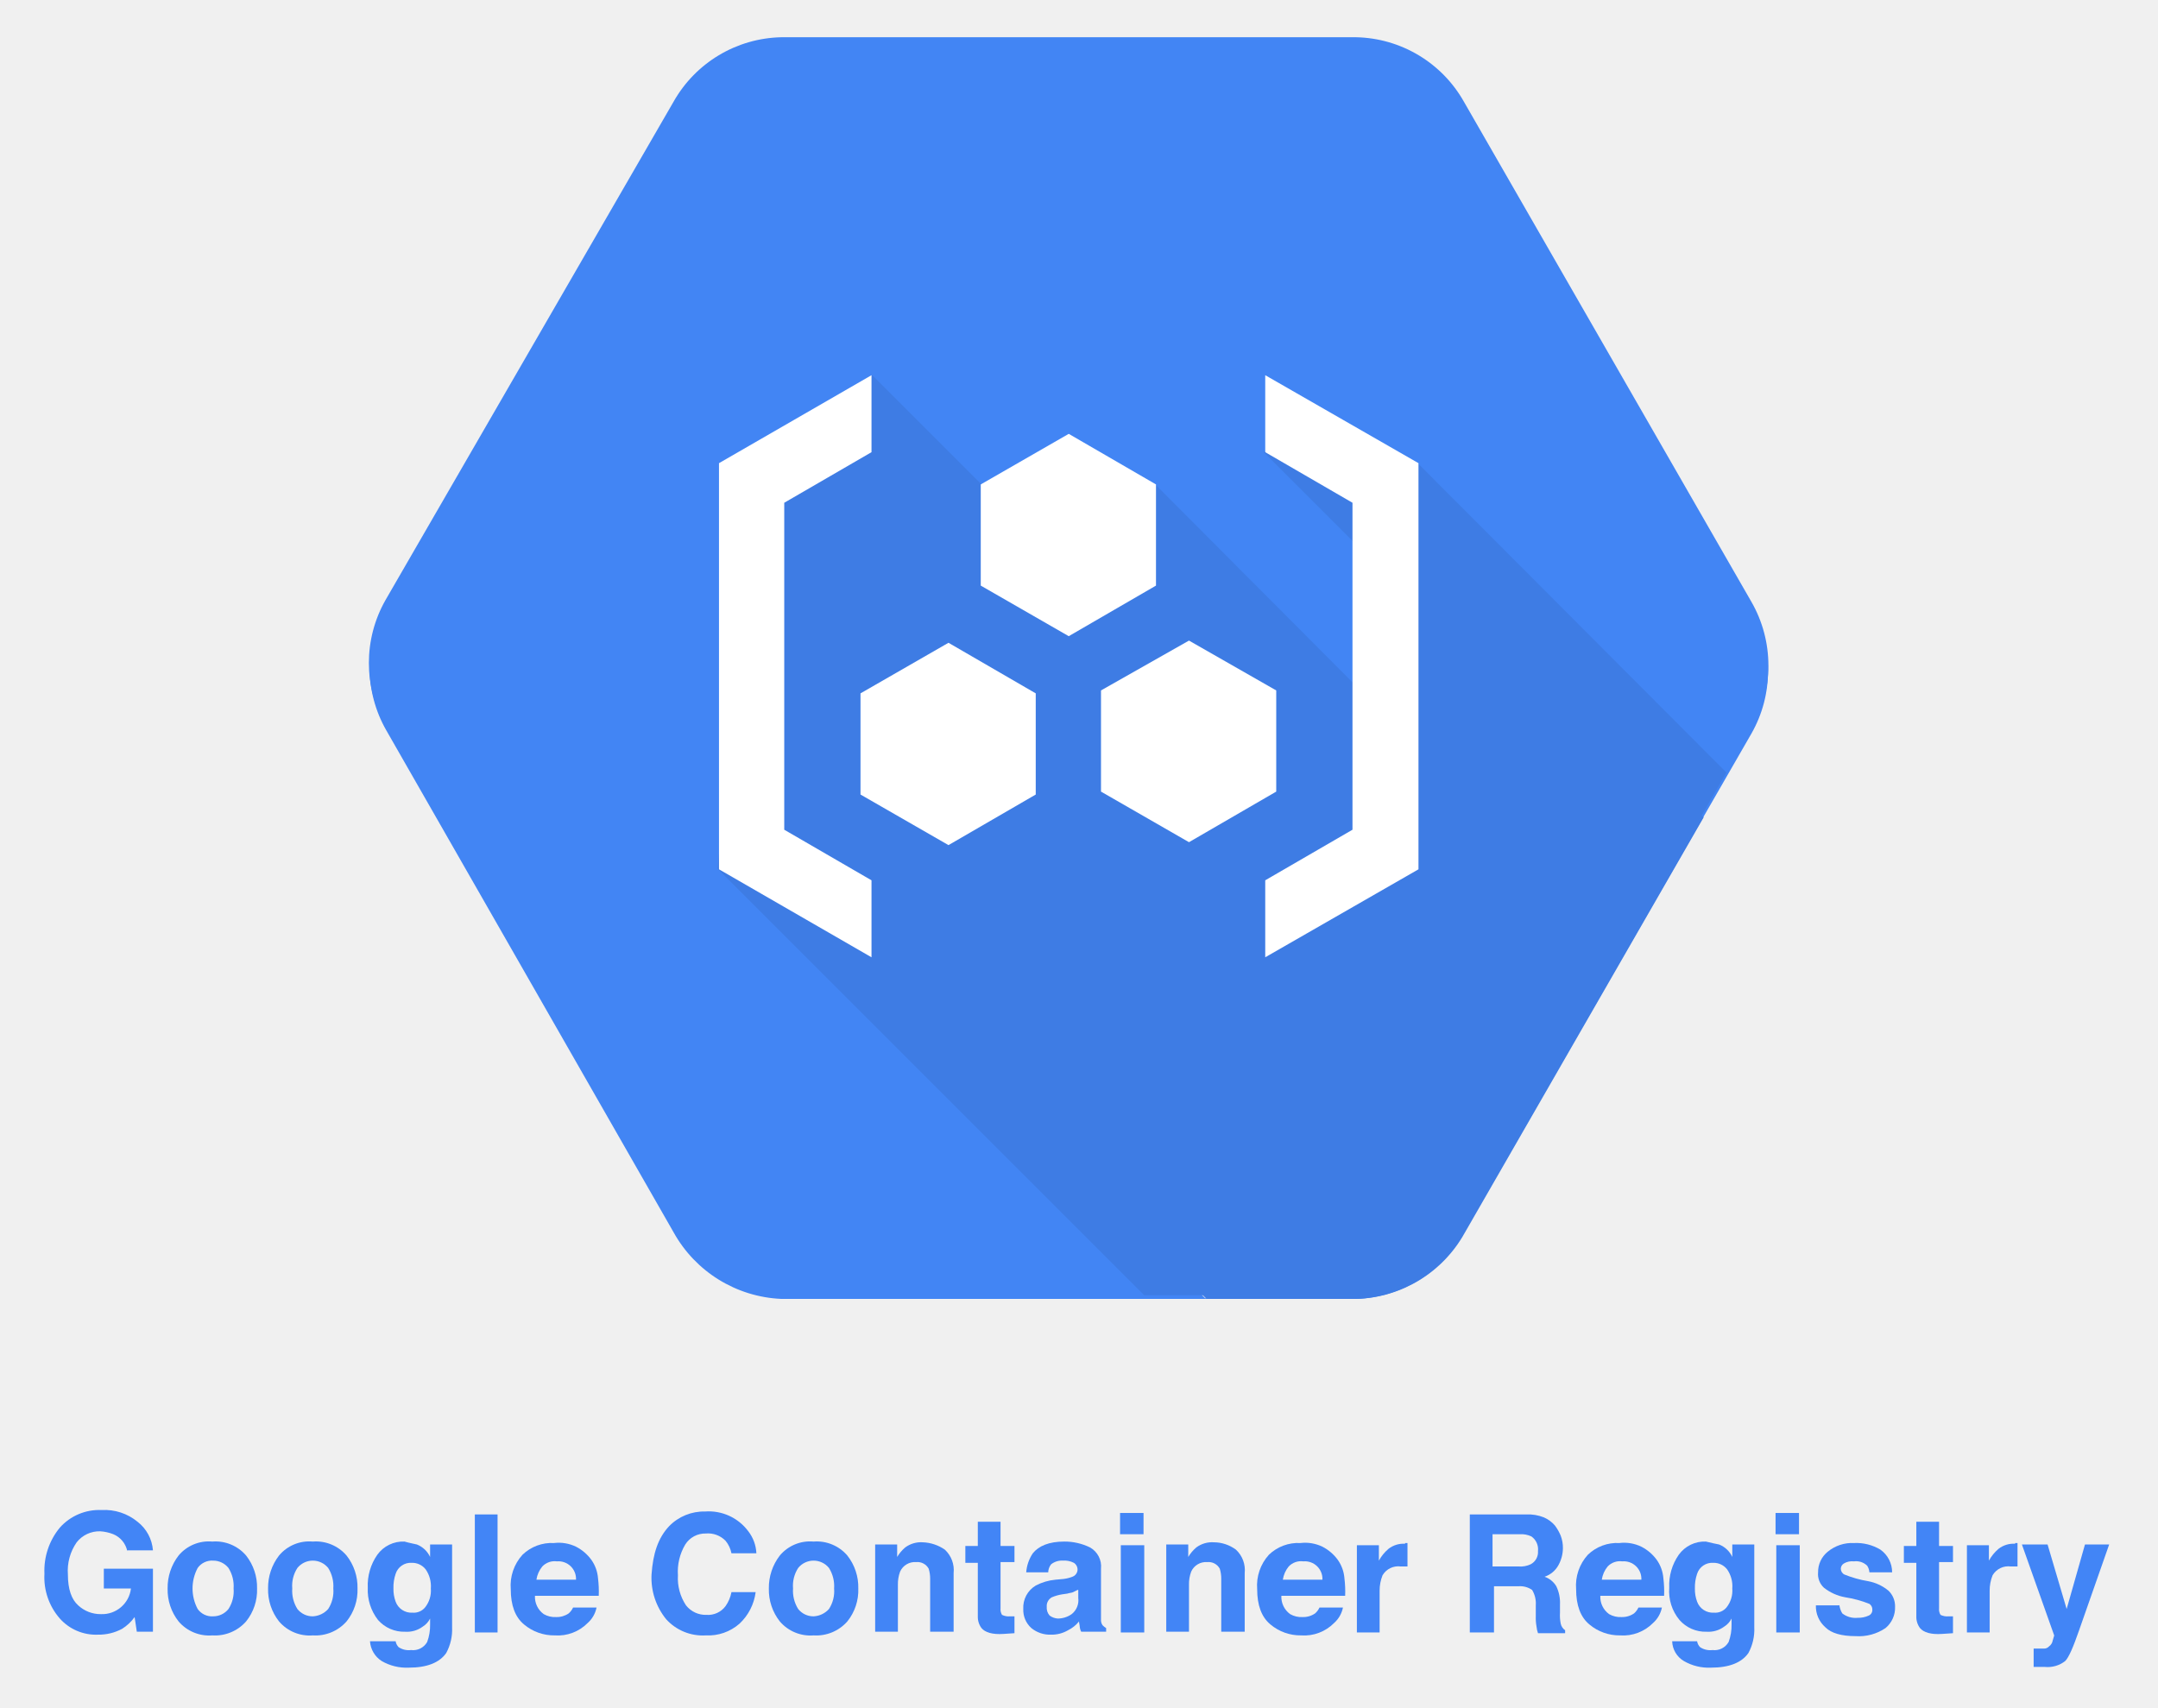
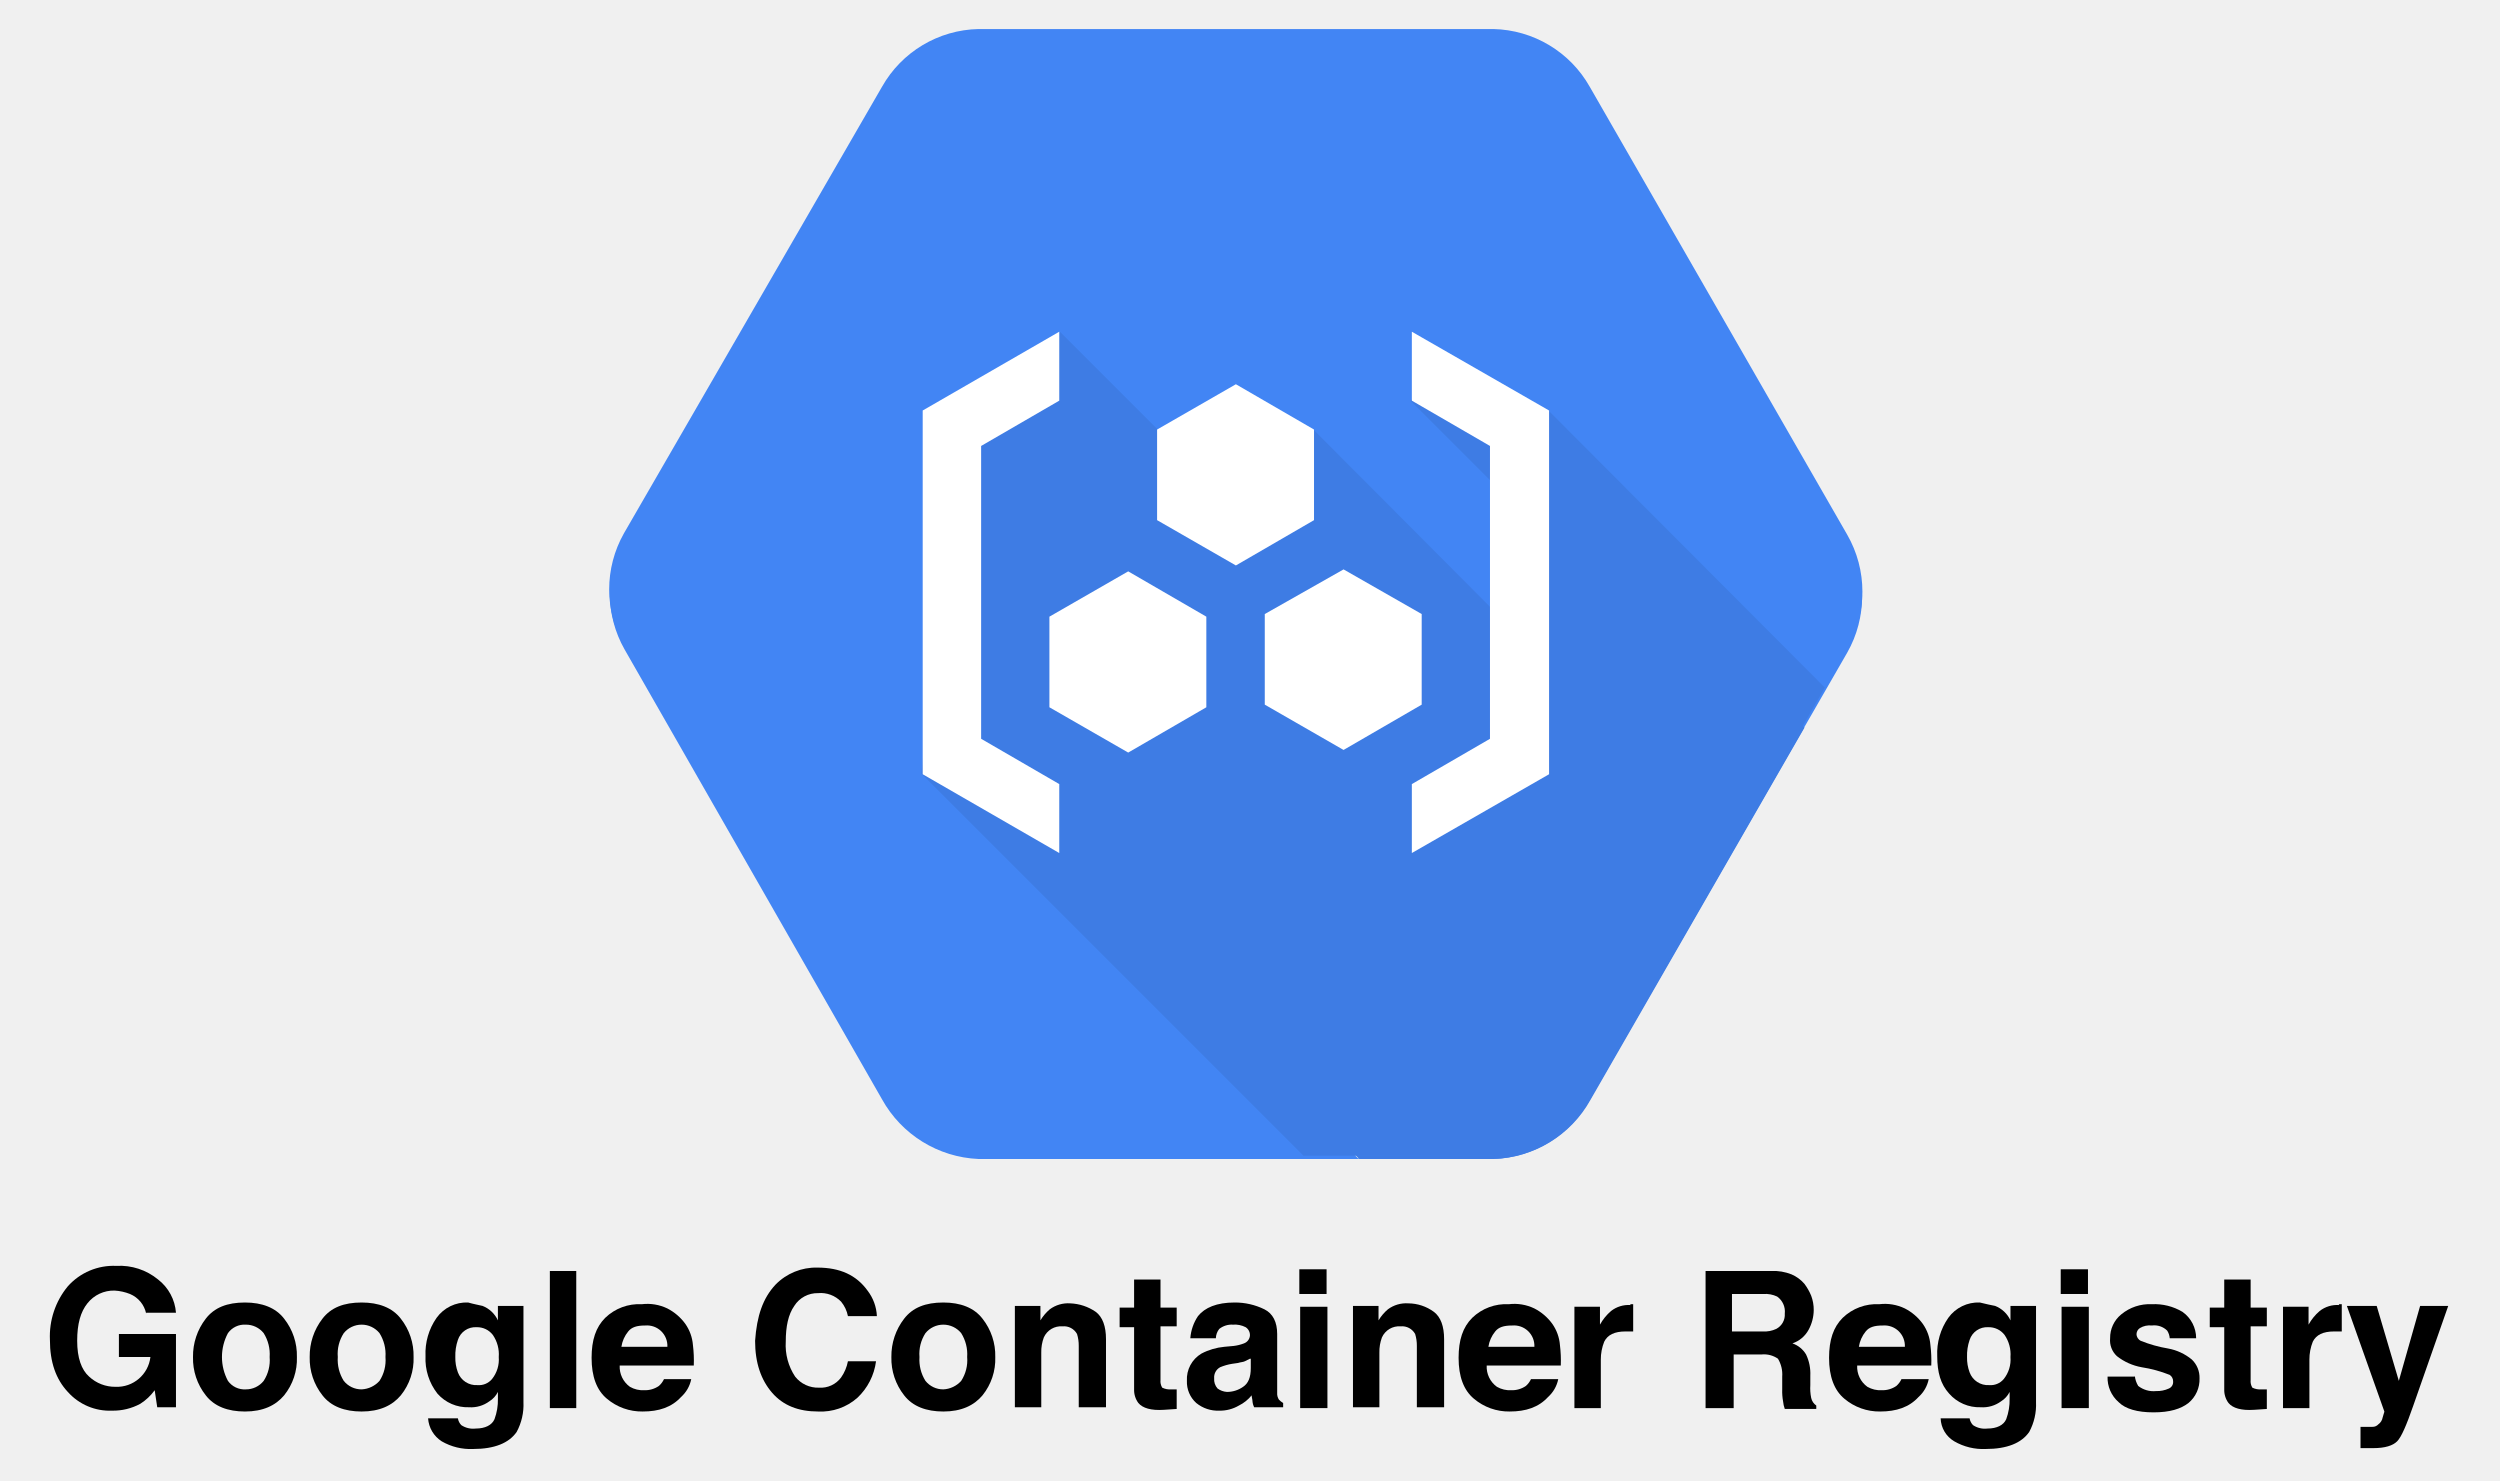
- <svg xmlns="http://www.w3.org/2000/svg" id="Layer_1" data-name="Layer 1" viewBox="0.04 -0.38 294.32 232.96">
+ <svg xmlns="http://www.w3.org/2000/svg" id="Layer_1" data-name="Layer 1" viewBox="0.32 -0.22 451.36 267.28">
  <defs>
-     <style>.cls-1{fill:#4285f4;}.cls-2{opacity:0.07;}.cls-2,.cls-4{isolation:isolate;}.cls-3{fill:#fff;}.cls-5{fill:#4285f6;}</style>
+     <style>.cls-1{fill:#fff;}.cls-2{fill:#4285f4;}.cls-3{opacity:0.07;}.cls-3,.cls-4{isolation:isolate;}</style>
  </defs>
-   <path class="cls-1" d="M238.8,82.4,199.6,14.3a17.513,17.513,0,0,0-14.7-8.8H106.6a17.087,17.087,0,0,0-14.7,8.8L52.7,82.2a17.181,17.181,0,0,0,0,17l39.2,68.5a17.677,17.677,0,0,0,14.7,9.1H185a17.494,17.494,0,0,0,14.7-9l39.2-68.1A17.253,17.253,0,0,0,238.8,82.4Zm-39.2,85.3a17.494,17.494,0,0,1-14.7,9H164.4l-43-43,9.7-5.6-18.1-18,.1-.1v-9.9h5.3l-5-5V95a5.582,5.582,0,0,1-1.5-3.7,5.469,5.469,0,0,1,4.7-5.3L113,82.4l.1-.1V72.5l20.3-11.6-12-12,7.9-4.6h.2l16.2,9.4,16.2-9.4h.2l7.9,4.6L232.1,111Z" />
-   <path class="cls-1" d="M153.8,58.4l24.7,14.1v10H170V77.2L149.8,65.4v8.7h-8.1V65.4L121.5,77.2v5.3h-8.4v-.1l-.1.1,3.6,3.6c.2,0,.4-.1.6-.1a5.3,5.3,0,1,1,0,10.6,5.464,5.464,0,0,1-3.8-1.6v.1l5,5h3.1v5.3l20.2,11.8v-8.6h8.1v8.6L170,105.4v-5.3h8.5v10l-24.7,14.2,16.4,9.5-7.9,4.6h-.2L145.9,129l-16.2,9.4h-.2l-7.9-4.6,43,43h20.5a17.494,17.494,0,0,0,14.7-9l32.6-56.7L170.3,49Zm-8,46.3a5.3,5.3,0,1,1,5.3-5.3A5.335,5.335,0,0,1,145.8,104.7Zm0-16a5.3,5.3,0,1,1,5.3-5.3A5.335,5.335,0,0,1,145.8,88.7Zm28.5,8a5.3,5.3,0,1,1,5.3-5.3A5.335,5.335,0,0,1,174.3,96.7Z" />
-   <g class="cls-2">
-     <path d="M153.8,58.4l24.7,14.1v10H170V77.2L149.8,65.4v8.7h-8.1V65.4L121.5,77.2v5.3h-8.4v-.1l-.1.1,3.6,3.6c.2,0,.4-.1.6-.1a5.3,5.3,0,1,1,0,10.6,5.464,5.464,0,0,1-3.8-1.6v.1l5,5h3.1v5.3l20.2,11.8v-8.6h8.1v8.6L170,105.4v-5.3h8.5v10l-24.7,14.2,16.4,9.5-7.9,4.6h-.2L145.9,129l-16.2,9.4h-.2l-7.9-4.6,43,43h20.5a17.494,17.494,0,0,0,14.7-9l32.6-56.7L170.3,49Zm-8,46.3a5.3,5.3,0,1,1,5.3-5.3A5.335,5.335,0,0,1,145.8,104.7Zm0-16a5.3,5.3,0,1,1,5.3-5.3A5.335,5.335,0,0,1,145.8,88.7Zm28.5,8a5.3,5.3,0,1,1,5.3-5.3A5.335,5.335,0,0,1,174.3,96.7Z" />
+   <polygon class="cls-1" points="189.488 152.026 198.836 142.679 184.931 128.658 184.931 85.192 198.836 71.171 189.488 61.824 170.91 80.519 170.91 133.331 189.488 152.026" />
+   <circle class="cls-1" cx="203.977" cy="106.925" r="6.66" />
+   <circle class="cls-1" cx="223.723" cy="106.925" r="6.66" />
+   <circle class="cls-1" cx="243.586" cy="106.925" r="6.66" />
+   <polygon class="cls-1" points="257.841 61.824 248.611 71.171 262.514 85.192 262.514 128.658 248.611 142.679 257.841 152.026 276.536 133.331 276.536 80.519 257.841 61.824" />
+   <path class="cls-2" d="M333.693,97.128,287.226,16.402A20.76,20.76,0,0,0,269.8,5.971h-92.817A20.255,20.255,0,0,0,159.558,16.402L113.09,96.891a20.366,20.366,0,0,0,0,20.152l46.468,81.2a20.955,20.955,0,0,0,17.425,10.787h92.935a20.737,20.737,0,0,0,17.425-10.669l46.468-80.726A20.451,20.451,0,0,0,333.693,97.128ZM287.226,198.243a20.737,20.737,0,0,1-17.425,10.669H245.499L194.527,157.939l11.498-6.638L184.57,129.964l.119-.119V118.109h6.283l-5.927-5.927v-.119a6.617,6.617,0,0,1-1.778-4.386,6.483,6.483,0,0,1,5.571-6.283l-4.267-4.267.119-.119V85.392l24.064-13.751L194.527,57.417l9.365-5.453h.237l19.203,11.143,19.203-11.143h.237l9.365,5.453L325.751,131.03Z" />
+   <path class="cls-2" d="M232.934,68.678,262.214,85.392v11.854H252.138V90.964L228.193,76.976V87.289h-9.602V76.976L194.646,90.964v6.283h-9.957v-.119l-.119.119,4.267,4.267c.237,0,.474-.119.711-.119a6.283,6.283,0,1,1,0,12.565,6.477,6.477,0,0,1-4.505-1.897v.119l5.927,5.927h3.675v6.283l23.945,13.988V128.185h9.602v10.194l23.945-13.988V118.109h10.076v11.854l-29.279,16.833,19.441,11.261L243.01,163.51H242.773l-19.203-11.143L204.366,163.51h-.237l-9.365-5.453,50.972,50.972H270.037a20.737,20.737,0,0,0,17.425-10.669l38.644-67.212L252.493,57.535Zm-9.483,54.884a6.283,6.283,0,1,1,6.283-6.283A6.324,6.324,0,0,1,223.451,123.562Zm0-18.966a6.283,6.283,0,1,1,6.283-6.283A6.324,6.324,0,0,1,223.451,104.596Zm33.784,9.483a6.283,6.283,0,1,1,6.283-6.283A6.324,6.324,0,0,1,257.235,114.079Z" />
+   <g class="cls-3">
+     <path d="M232.934,68.678,262.214,85.392v11.854H252.138V90.964L228.193,76.976V87.289h-9.602V76.976L194.646,90.964v6.283h-9.957v-.119l-.119.119,4.267,4.267c.237,0,.474-.119.711-.119a6.283,6.283,0,1,1,0,12.565,6.477,6.477,0,0,1-4.505-1.897v.119l5.927,5.927h3.675v6.283l23.945,13.988V128.185h9.602v10.194l23.945-13.988V118.109h10.076v11.854l-29.279,16.833,19.441,11.261L243.01,163.51H242.773l-19.203-11.143L204.366,163.51h-.237l-9.365-5.453,50.972,50.972H270.037a20.737,20.737,0,0,0,17.425-10.669l38.644-67.212L252.493,57.535Zm-9.483,54.884a6.283,6.283,0,1,1,6.283-6.283A6.324,6.324,0,0,1,223.451,123.562Zm0-18.966a6.283,6.283,0,1,1,6.283-6.283A6.324,6.324,0,0,1,223.451,104.596Zm33.784,9.483a6.283,6.283,0,1,1,6.283-6.283A6.324,6.324,0,0,1,257.235,114.079Z" />
  </g>
-   <polygon class="cls-1" points="113.1 110.1 113.1 110 113 110.1 131.1 128.1 137.8 124.3 113.1 110.1" />
-   <g class="cls-2">
-     <polygon points="113.1 110.1 113.1 110 113 110.1 131.1 128.1 137.8 124.3 113.1 110.1" />
+   <polygon class="cls-2" points="184.688 129.964 184.688 129.845 184.57 129.964 206.026 151.301 213.968 146.796 184.688 129.964" />
+   <g class="cls-3">
+     <polygon points="184.688 129.964 184.688 129.845 184.57 129.964 206.026 151.301 213.968 146.796 184.688 129.964" />
  </g>
-   <polygon class="cls-1" points="121.4 48.9 133.4 60.9 137.7 58.4 121.4 48.9" />
-   <polygon class="cls-2" points="121.4 48.9 133.4 60.9 137.7 58.4 121.4 48.9" />
-   <circle class="cls-3" cx="174.3" cy="91.4" r="5.3" />
-   <path class="cls-3" d="M117.2,96.7a5.3,5.3,0,1,0,0-10.6,1.268,1.268,0,0,0-.6.1,5.308,5.308,0,0,0-4.7,5.3,5.135,5.135,0,0,0,1.5,3.7A6.672,6.672,0,0,0,117.2,96.7Z" />
-   <circle class="cls-3" cx="145.8" cy="83.4" r="5.3" />
-   <circle class="cls-3" cx="145.8" cy="99.3" r="5.3" />
-   <polygon class="cls-3" points="121.5 82.5 121.5 77.1 141.7 65.3 141.7 74 149.8 74 149.8 65.3 170 77.1 170 82.5 178.5 82.5 178.5 72.5 153.8 58.4 170.2 48.9 162.2 44.3 162 44.3 145.8 53.7 129.5 44.3 129.3 44.3 121.4 48.9 137.7 58.4 133.4 60.9 113.1 72.5 113.1 82.4 113.1 82.5 121.5 82.5" />
-   <polygon class="cls-3" points="129.5 138.3 145.8 128.9 162 138.3 162.2 138.3 170.2 133.7 153.8 124.3 178.5 110.1 178.5 100.1 170 100.1 170 105.5 149.8 117.3 149.8 108.7 141.7 108.7 141.7 117.3 121.5 105.5 121.5 100.1 118.4 100.1 113.1 100.1 113.1 110 113.1 110.1 137.8 124.3 131.1 128.1 121.4 133.7 129.3 138.3 129.5 138.3" />
-   <path class="cls-1" d="M238.9,81.7,199.7,13.5A17.297,17.297,0,0,0,185,4.7H106.6a17.297,17.297,0,0,0-14.7,8.8l-39.3,68a17.37,17.37,0,0,0,0,17.1l39.2,68.6a17.677,17.677,0,0,0,14.7,9.1H185a17.494,17.494,0,0,0,14.7-9l39.2-68.2A17.44,17.44,0,0,0,238.9,81.7Z" />
-   <g class="cls-2">
-     <path d="M193.5,62.9l-18.3-4.5-2.8,2.9,14.1,14.1.1,19.4-29-29.1H133.9L119,50.8,103.3,64.1l-5.4,54,58.2,58.2H185a17.494,17.494,0,0,0,14.7-9L235.5,105Z" />
+   <polygon class="cls-2" points="194.527 57.417 208.752 71.642 213.849 68.678 194.527 57.417" />
+   <polygon class="cls-3" points="194.527 57.417 208.752 71.642 213.849 68.678 194.527 57.417" />
+   <circle class="cls-1" cx="257.235" cy="107.796" r="6.283" />
+   <path class="cls-1" d="M189.548,114.079a6.283,6.283,0,1,0,0-12.565,1.504,1.504,0,0,0-.711.119,6.292,6.292,0,0,0-5.571,6.283,6.087,6.087,0,0,0,1.778,4.386A7.909,7.909,0,0,0,189.548,114.079Z" />
+   <circle class="cls-1" cx="223.451" cy="98.313" r="6.283" />
+   <circle class="cls-1" cx="223.451" cy="117.161" r="6.283" />
+   <polygon class="cls-1" points="194.646 97.246 194.646 90.845 218.591 76.858 218.591 87.171 228.193 87.171 228.193 76.858 252.138 90.845 252.138 97.246 262.214 97.246 262.214 85.392 232.934 68.678 252.375 57.417 242.891 51.964 242.654 51.964 223.451 63.107 204.129 51.964 203.892 51.964 194.527 57.417 213.849 68.678 208.752 71.642 184.688 85.392 184.688 97.128 184.688 97.246 194.646 97.246" />
+   <polygon class="cls-1" points="204.129 163.392 223.451 152.249 242.654 163.392 242.891 163.392 252.375 157.939 232.934 146.796 262.214 129.964 262.214 118.109 252.138 118.109 252.138 124.511 228.193 138.498 228.193 128.304 218.591 128.304 218.591 138.498 194.646 124.511 194.646 118.109 190.971 118.109 184.688 118.109 184.688 129.845 184.688 129.964 213.968 146.796 206.026 151.301 194.527 157.939 203.892 163.392 204.129 163.392" />
+   <path class="cls-2" d="M333.812,96.298,287.344,15.454a20.504,20.504,0,0,0-17.425-10.432H176.983a20.504,20.504,0,0,0-17.425,10.432L112.971,96.061a20.59,20.59,0,0,0,0,20.27l46.468,81.319a20.955,20.955,0,0,0,17.425,10.787h93.054a20.737,20.737,0,0,0,17.425-10.669l46.468-80.844A20.673,20.673,0,0,0,333.812,96.298Z" />
+   <g class="cls-3">
+     <path d="M279.995,74.013l-21.693-5.334-3.319,3.438,16.714,16.714.119,22.997L237.439,77.332h-28.094l-17.663-17.662L173.071,75.435l-6.401,64.012,68.99,68.99h34.258a20.737,20.737,0,0,0,17.425-10.669L329.781,123.918Z" />
  </g>
  <g id="art">
-     <polygon class="cls-3" points="133.8 79.5 145.8 86.4 157.7 79.5 157.7 65.7 145.8 58.8 133.8 65.7 133.8 79.5" />
-     <polygon class="cls-3" points="150.2 107.6 162.2 114.5 174.1 107.6 174.1 93.8 162.2 87 150.2 93.8 150.2 107.6" />
-     <polygon class="cls-3" points="117.4 108 129.4 114.9 141.3 108 141.3 94.2 129.4 87.3 117.4 94.2 117.4 108" />
-     <polygon class="cls-3" points="118.9 61.3 107 68.2 107 112.8 118.9 119.7 118.9 130.2 98.1 118.2 98.1 62.8 118.9 50.8 118.9 61.3" />
-     <polygon class="cls-3" points="172.6 61.3 184.5 68.2 184.5 112.8 172.6 119.7 172.6 130.2 193.5 118.2 193.5 62.8 172.6 50.8 172.6 61.3" />
+     <polygon class="cls-1" points="209.226 93.69 223.451 101.869 237.557 93.69 237.557 77.332 223.451 69.152 209.226 77.332 209.226 93.69" />
+     <polygon class="cls-1" points="228.667 127 242.891 135.179 256.998 127 256.998 110.641 242.891 102.581 228.667 110.641 228.667 127" />
+     <polygon class="cls-1" points="189.785 127.474 204.01 135.653 218.117 127.474 218.117 111.116 204.01 102.936 189.785 111.116 189.785 127.474" />
+     <polygon class="cls-1" points="191.564 72.116 177.457 80.295 177.457 133.164 191.564 141.343 191.564 153.79 166.907 139.565 166.907 73.894 191.564 59.669 191.564 72.116" />
+     <polygon class="cls-1" points="255.22 72.116 269.326 80.295 269.326 133.164 255.22 141.343 255.22 153.79 279.995 139.565 279.995 73.894 255.22 59.669 255.22 72.116" />
  </g>
  <g class="cls-4">
-     <path class="cls-5" d="M17.4,211.2a3.194,3.194,0,0,0-1.9-2.3,5.84,5.84,0,0,0-1.8-.4,3.934,3.934,0,0,0-3.2,1.5,6.796,6.796,0,0,0-1.2,4.4c0,2,.5,3.4,1.4,4.2a4.471,4.471,0,0,0,3.1,1.2,3.962,3.962,0,0,0,4.1-3.5H14.2v-2.7h6.7v8.6H18.7l-.3-2a6.094,6.094,0,0,1-1.7,1.6,6.71,6.71,0,0,1-3.3.8,6.591,6.591,0,0,1-5.2-2.2,8.529,8.529,0,0,1-2.1-6.1A9.221,9.221,0,0,1,8.2,208a7.186,7.186,0,0,1,5.7-2.4,7.063,7.063,0,0,1,4.9,1.6,5.455,5.455,0,0,1,2.1,3.9H17.4Z" />
-     <path class="cls-5" d="M33.6,220.8a5.652,5.652,0,0,1-4.6,1.9,5.492,5.492,0,0,1-4.6-1.9,6.98,6.98,0,0,1-1.5-4.5,7.177,7.177,0,0,1,1.5-4.5,5.368,5.368,0,0,1,4.6-1.9,5.492,5.492,0,0,1,4.6,1.9,6.98,6.98,0,0,1,1.5,4.5A6.792,6.792,0,0,1,33.6,220.8Zm-2.4-1.7a4.462,4.462,0,0,0,.7-2.8,4.654,4.654,0,0,0-.7-2.8,2.658,2.658,0,0,0-2.1-1,2.393,2.393,0,0,0-2.1,1,5.95,5.95,0,0,0,0,5.6,2.393,2.393,0,0,0,2.1,1A2.658,2.658,0,0,0,31.2,219.1Z" />
-     <path class="cls-5" d="M47.3,220.8a5.652,5.652,0,0,1-4.6,1.9,5.492,5.492,0,0,1-4.6-1.9,6.98,6.98,0,0,1-1.5-4.5,7.177,7.177,0,0,1,1.5-4.5,5.368,5.368,0,0,1,4.6-1.9,5.492,5.492,0,0,1,4.6,1.9,6.98,6.98,0,0,1,1.5,4.5A6.792,6.792,0,0,1,47.3,220.8Zm-2.5-1.7a4.462,4.462,0,0,0,.7-2.8,4.654,4.654,0,0,0-.7-2.8,2.705,2.705,0,0,0-4.2,0,4.462,4.462,0,0,0-.7,2.8,4.654,4.654,0,0,0,.7,2.8,2.658,2.658,0,0,0,2.1,1A3.004,3.004,0,0,0,44.8,219.1Z" />
-     <path class="cls-5" d="M56.9,210.3a3.321,3.321,0,0,1,1.8,1.7v-1.7h3v11.3a6.707,6.707,0,0,1-.8,3.5c-.9,1.3-2.6,2-5.1,2a6.756,6.756,0,0,1-3.7-.9,3.487,3.487,0,0,1-1.6-2.7H54a1.506,1.506,0,0,0,.4.8,2.501,2.501,0,0,0,1.7.4,2.208,2.208,0,0,0,2.2-1.1,6.529,6.529,0,0,0,.4-2.4v-.8a2.707,2.707,0,0,1-1,1.1,3.612,3.612,0,0,1-2.4.7,4.71,4.71,0,0,1-3.7-1.6,6.627,6.627,0,0,1-1.4-4.4,7.267,7.267,0,0,1,1.3-4.5,4.332,4.332,0,0,1,3.7-1.8C55.9,210.1,56.5,210.2,56.9,210.3Zm1.1,8.6a3.666,3.666,0,0,0,.8-2.6,4.023,4.023,0,0,0-.7-2.6,2.322,2.322,0,0,0-1.9-.9,2.165,2.165,0,0,0-2.2,1.5,5.618,5.618,0,0,0-.3,2,4.844,4.844,0,0,0,.3,1.8,2.289,2.289,0,0,0,2.3,1.5A2.006,2.006,0,0,0,58,218.9Z" />
-     <path class="cls-5" d="M67.9,222.3H64.8V206.2h3.1Z" />
-     <path class="cls-5" d="M78.6,210.6a5.954,5.954,0,0,1,2.1,1.8,5.005,5.005,0,0,1,.9,2.5,14.893,14.893,0,0,1,.1,2.4H73a2.901,2.901,0,0,0,1.2,2.5,3.064,3.064,0,0,0,1.7.4,2.86,2.86,0,0,0,1.7-.5,2.407,2.407,0,0,0,.6-.8h3.2a3.811,3.811,0,0,1-1.2,2.1,5.74,5.74,0,0,1-4.5,1.7,6.362,6.362,0,0,1-4.2-1.5q-1.8-1.5-1.8-4.8a6.237,6.237,0,0,1,1.6-4.7,5.732,5.732,0,0,1,4.3-1.6A5.414,5.414,0,0,1,78.6,210.6ZM74,213.3a3.704,3.704,0,0,0-.8,1.8h5.4a2.399,2.399,0,0,0-2.6-2.5A2.319,2.319,0,0,0,74,213.3Z" />
-     <path class="cls-5" d="M91.3,207.8a6.632,6.632,0,0,1,4.9-2,6.719,6.719,0,0,1,5.9,2.7,5.286,5.286,0,0,1,1.1,3H99.8a3.835,3.835,0,0,0-.8-1.7,3.337,3.337,0,0,0-2.7-1,3.219,3.219,0,0,0-2.8,1.5,7.257,7.257,0,0,0-1,4.2,6.684,6.684,0,0,0,1.1,4.1,3.41,3.41,0,0,0,2.8,1.3,2.971,2.971,0,0,0,2.6-1.2,4.89,4.89,0,0,0,.8-1.9h3.3a7.146,7.146,0,0,1-2.2,4.3,6.457,6.457,0,0,1-4.6,1.6,6.735,6.735,0,0,1-5.4-2.2,8.955,8.955,0,0,1-2-6.1C89.1,211.5,89.8,209.4,91.3,207.8Z" />
-     <path class="cls-5" d="M115.6,220.8a5.652,5.652,0,0,1-4.6,1.9,5.492,5.492,0,0,1-4.6-1.9,6.98,6.98,0,0,1-1.5-4.5,7.177,7.177,0,0,1,1.5-4.5,5.368,5.368,0,0,1,4.6-1.9,5.492,5.492,0,0,1,4.6,1.9,6.98,6.98,0,0,1,1.5,4.5A6.792,6.792,0,0,1,115.6,220.8Zm-2.5-1.7a4.462,4.462,0,0,0,.7-2.8,4.654,4.654,0,0,0-.7-2.8,2.705,2.705,0,0,0-4.2,0,4.462,4.462,0,0,0-.7,2.8,4.654,4.654,0,0,0,.7,2.8,2.658,2.658,0,0,0,2.1,1A3.004,3.004,0,0,0,113.1,219.1Z" />
-     <path class="cls-5" d="M128.9,211a3.805,3.805,0,0,1,1.2,3.2v8h-3.2V215a4.636,4.636,0,0,0-.2-1.4,1.752,1.752,0,0,0-1.7-.9,2.217,2.217,0,0,0-2.2,1.3,4.844,4.844,0,0,0-.3,1.8v6.4h-3.1V210.3h3V212a5.205,5.205,0,0,1,1.1-1.3,3.612,3.612,0,0,1,2.4-.7A5.646,5.646,0,0,1,128.9,211Z" />
-     <path class="cls-5" d="M131.7,212.7v-2.2h1.7v-3.3h3.1v3.3h1.9v2.2h-1.9V219a1.44,1.44,0,0,0,.2.9,2.037,2.037,0,0,0,1.1.2h.6v2.3l-1.5.1c-1.5.1-2.5-.2-3-.8a2.544,2.544,0,0,1-.5-1.6v-7.3h-1.7Z" />
-     <path class="cls-5" d="M145.1,215a4.986,4.986,0,0,0,1.2-.3,1.068,1.068,0,0,0,.7-.9,1.103,1.103,0,0,0-.5-1,2.81,2.81,0,0,0-1.5-.3,2.348,2.348,0,0,0-1.6.5,1.82,1.82,0,0,0-.4,1.1h-3a5.38,5.38,0,0,1,.9-2.6c.8-1,2.2-1.6,4.3-1.6a7.845,7.845,0,0,1,3.5.8,2.96,2.96,0,0,1,1.5,2.9v6.9a1.292,1.292,0,0,0,.2.8,2.181,2.181,0,0,0,.5.4v.5h-3.4a1.854,1.854,0,0,1-.2-.7c0-.2-.1-.5-.1-.7a4.427,4.427,0,0,1-1.5,1.2,4.383,4.383,0,0,1-2.3.6,4.002,4.002,0,0,1-2.7-.9,3.315,3.315,0,0,1-1.1-2.6,3.498,3.498,0,0,1,1.7-3.2,7.229,7.229,0,0,1,2.7-.8Zm1.9,1.5-.6.3c-.2.1-.5.1-.8.2l-.7.1a6.201,6.201,0,0,0-1.4.4,1.357,1.357,0,0,0-.7,1.3,1.594,1.594,0,0,0,.4,1.2,2.097,2.097,0,0,0,1.1.4,3.292,3.292,0,0,0,1.9-.6,2.414,2.414,0,0,0,.9-2.2v-1.1Z" />
-     <path class="cls-5" d="M156,208.9h-3.2V206H156Zm-3.1,1.5h3.2v11.9h-3.2Z" />
-     <path class="cls-5" d="M168.6,211a3.805,3.805,0,0,1,1.2,3.2v8h-3.2V215a4.636,4.636,0,0,0-.2-1.4,1.752,1.752,0,0,0-1.7-.9,2.217,2.217,0,0,0-2.2,1.3,4.844,4.844,0,0,0-.3,1.8v6.4h-3.1V210.3h3V212a5.205,5.205,0,0,1,1.1-1.3,3.612,3.612,0,0,1,2.4-.7A5.099,5.099,0,0,1,168.6,211Z" />
-     <path class="cls-5" d="M180.4,210.6a5.954,5.954,0,0,1,2.1,1.8,5.005,5.005,0,0,1,.9,2.5,14.892,14.892,0,0,1,.1,2.4h-8.7a2.901,2.901,0,0,0,1.2,2.5,3.064,3.064,0,0,0,1.7.4,2.86,2.86,0,0,0,1.7-.5,2.407,2.407,0,0,0,.6-.8h3.2A3.811,3.811,0,0,1,182,221a5.74,5.74,0,0,1-4.5,1.7,6.362,6.362,0,0,1-4.2-1.5q-1.8-1.5-1.8-4.8a6.237,6.237,0,0,1,1.6-4.7,5.732,5.732,0,0,1,4.3-1.6A5.414,5.414,0,0,1,180.4,210.6Zm-4.6,2.7a3.704,3.704,0,0,0-.8,1.8h5.4a2.399,2.399,0,0,0-2.6-2.5A2.319,2.319,0,0,0,175.8,213.3Z" />
-     <path class="cls-5" d="M191.7,210.1h.3v3.2h-.9a2.486,2.486,0,0,0-2.5,1.2,5.58,5.58,0,0,0-.4,2.1v5.7h-3.1V210.4h3v2.1a5.847,5.847,0,0,1,1.3-1.6,3.334,3.334,0,0,1,2.3-.7C191.6,210.1,191.7,210.1,191.7,210.1Z" />
-     <path class="cls-5" d="M210.6,206.6a4.177,4.177,0,0,1,1.5,1.1,6.375,6.375,0,0,1,.8,1.4,4.671,4.671,0,0,1,.3,1.7,4.934,4.934,0,0,1-.6,2.3,3.388,3.388,0,0,1-1.9,1.6,3.006,3.006,0,0,1,1.6,1.3,5.214,5.214,0,0,1,.5,2.5v1.1a5.757,5.757,0,0,0,.1,1.5,1.456,1.456,0,0,0,.6.9v.4h-3.7a3.711,3.711,0,0,1-.2-.9,6.602,6.602,0,0,1-.1-1.4v-1.5a3.576,3.576,0,0,0-.5-2.1,2.887,2.887,0,0,0-1.9-.5h-3.3v6.3h-3.3V206.2h7.7A5.748,5.748,0,0,1,210.6,206.6Zm-7,2.4v4.3h3.6a3.234,3.234,0,0,0,1.6-.3,1.875,1.875,0,0,0,1-1.8,2.151,2.151,0,0,0-.9-2,3.234,3.234,0,0,0-1.6-.3h-3.7Z" />
-     <path class="cls-5" d="M223.9,210.6a5.954,5.954,0,0,1,2.1,1.8,5.005,5.005,0,0,1,.9,2.5,14.892,14.892,0,0,1,.1,2.4h-8.7a2.901,2.901,0,0,0,1.2,2.5,3.064,3.064,0,0,0,1.7.4,2.86,2.86,0,0,0,1.7-.5,2.407,2.407,0,0,0,.6-.8h3.2a3.811,3.811,0,0,1-1.2,2.1,5.74,5.74,0,0,1-4.5,1.7,6.362,6.362,0,0,1-4.2-1.5q-1.8-1.5-1.8-4.8a6.237,6.237,0,0,1,1.6-4.7,5.732,5.732,0,0,1,4.3-1.6A5.414,5.414,0,0,1,223.9,210.6Zm-4.6,2.7a3.704,3.704,0,0,0-.8,1.8h5.4a2.399,2.399,0,0,0-2.6-2.5A2.319,2.319,0,0,0,219.3,213.3Z" />
-     <path class="cls-5" d="M234.5,210.3a3.321,3.321,0,0,1,1.8,1.7v-1.7h3v11.3a6.707,6.707,0,0,1-.8,3.5c-.9,1.3-2.6,2-5.1,2a6.756,6.756,0,0,1-3.7-.9,3.242,3.242,0,0,1-1.6-2.7h3.4a1.506,1.506,0,0,0,.4.8,2.501,2.501,0,0,0,1.7.4,2.208,2.208,0,0,0,2.2-1.1,6.529,6.529,0,0,0,.4-2.4v-.8a2.707,2.707,0,0,1-1,1.1,3.612,3.612,0,0,1-2.4.7,4.71,4.71,0,0,1-3.7-1.6,6.138,6.138,0,0,1-1.4-4.4,7.267,7.267,0,0,1,1.3-4.5,4.332,4.332,0,0,1,3.7-1.8C233.5,210.1,234,210.2,234.5,210.3Zm1,8.6a3.666,3.666,0,0,0,.8-2.6,4.023,4.023,0,0,0-.7-2.6,2.322,2.322,0,0,0-1.9-.9,2.165,2.165,0,0,0-2.2,1.5,5.618,5.618,0,0,0-.3,2,4.844,4.844,0,0,0,.3,1.8,2.289,2.289,0,0,0,2.3,1.5A2.006,2.006,0,0,0,235.5,218.9Z" />
-     <path class="cls-5" d="M245.4,208.9h-3.2V206h3.2Zm-3.1,1.5h3.2v11.9h-3.2Z" />
-     <path class="cls-5" d="M250.9,218.5a2.785,2.785,0,0,0,.4,1.2,2.928,2.928,0,0,0,2.1.6,3.339,3.339,0,0,0,1.5-.3.824.824,0,0,0,.5-.8.91.91,0,0,0-.4-.8,15.062,15.062,0,0,0-3.3-.9,6.55,6.55,0,0,1-2.9-1.3,2.52,2.52,0,0,1-.8-2.1,3.545,3.545,0,0,1,1.3-2.8,5.219,5.219,0,0,1,3.6-1.2,6.398,6.398,0,0,1,3.6.9,3.793,3.793,0,0,1,1.6,3.1H255a1.898,1.898,0,0,0-.3-.9,2.157,2.157,0,0,0-1.8-.6,2.213,2.213,0,0,0-1.4.3.866.866,0,0,0-.4.7.891.891,0,0,0,.5.8,15.325,15.325,0,0,0,3.2.9,6.091,6.091,0,0,1,2.8,1.3,2.94,2.94,0,0,1,.9,2.2,3.603,3.603,0,0,1-1.3,2.9,6.481,6.481,0,0,1-4.1,1.1c-1.9,0-3.3-.4-4.1-1.2a3.803,3.803,0,0,1-1.3-3h3.2Z" />
-     <path class="cls-5" d="M259.7,212.7v-2.2h1.7v-3.3h3.1v3.3h1.9v2.2h-1.9V219a1.439,1.439,0,0,0,.2.9,2.037,2.037,0,0,0,1.1.2h.6v2.3l-1.5.1c-1.5.1-2.5-.2-3-.8a2.545,2.545,0,0,1-.5-1.6v-7.3h-1.7Z" />
-     <path class="cls-5" d="M274.9,210.1h.3v3.2h-.9a2.486,2.486,0,0,0-2.5,1.2,5.58,5.58,0,0,0-.4,2.1v5.7h-3.1V210.4h3v2.1a5.847,5.847,0,0,1,1.3-1.6,3.334,3.334,0,0,1,2.3-.7C274.8,210.1,274.9,210.1,274.9,210.1Z" />
-     <path class="cls-5" d="M277.5,224.5h1.3a.908.908,0,0,0,.7-.3,1.234,1.234,0,0,0,.5-.8c.1-.4.2-.6.2-.7l-4.4-12.4h3.5l2.6,8.8,2.5-8.8h3.3L283.6,222c-.8,2.3-1.4,3.7-1.9,4.2a3.892,3.892,0,0,1-2.8.8h-1.5v-2.5Z" />
+     <path d="M26.709,236.938a4.911,4.911,0,0,0-2.922-3.537,8.98,8.98,0,0,0-2.768-.615,6.05,6.05,0,0,0-4.92,2.306c-1.23,1.538-1.845,3.69-1.845,6.766s.769,5.228,2.153,6.458a6.875,6.875,0,0,0,4.767,1.845,6.092,6.092,0,0,0,6.304-5.382H21.788V240.628h10.302v13.224H28.708l-.461-3.075a9.371,9.371,0,0,1-2.614,2.46,10.318,10.318,0,0,1-5.074,1.23,10.135,10.135,0,0,1-7.996-3.383c-2.153-2.306-3.229-5.382-3.229-9.38a14.178,14.178,0,0,1,3.229-9.687,11.05,11.05,0,0,1,8.765-3.69,10.861,10.861,0,0,1,7.534,2.46,8.387,8.387,0,0,1,3.229,5.997H26.709Z" />
+     <path d="M51.618,251.699c-1.538,1.845-3.844,2.922-7.073,2.922-3.075,0-5.536-.923-7.073-2.922a10.732,10.732,0,0,1-2.306-6.919,11.035,11.035,0,0,1,2.306-6.919c1.538-1.999,3.844-2.922,7.073-2.922,3.075,0,5.536.923,7.073,2.922a10.732,10.732,0,0,1,2.306,6.919A10.443,10.443,0,0,1,51.618,251.699Zm-3.69-2.614a6.861,6.861,0,0,0,1.076-4.305,7.156,7.156,0,0,0-1.076-4.305,4.087,4.087,0,0,0-3.229-1.538,3.68,3.68,0,0,0-3.229,1.538,9.149,9.149,0,0,0,0,8.611,3.68,3.68,0,0,0,3.229,1.538A4.087,4.087,0,0,0,47.928,249.085Z" />
+     <path d="M72.684,251.699c-1.538,1.845-3.844,2.922-7.073,2.922-3.075,0-5.536-.923-7.073-2.922a10.732,10.732,0,0,1-2.306-6.919,11.035,11.035,0,0,1,2.306-6.919c1.538-1.999,3.844-2.922,7.073-2.922,3.075,0,5.536.923,7.073,2.922a10.732,10.732,0,0,1,2.306,6.919A10.443,10.443,0,0,1,72.684,251.699Zm-3.844-2.614a6.861,6.861,0,0,0,1.076-4.305,7.156,7.156,0,0,0-1.076-4.305,4.159,4.159,0,0,0-6.458,0,6.861,6.861,0,0,0-1.076,4.305A7.156,7.156,0,0,0,62.382,249.085a4.087,4.087,0,0,0,3.229,1.538A4.619,4.619,0,0,0,68.84,249.085Z" />
+     <path d="M87.446,235.554a5.106,5.106,0,0,1,2.768,2.614v-2.614h4.613v17.375a10.313,10.313,0,0,1-1.23,5.382c-1.384,1.999-3.998,3.075-7.842,3.075a10.388,10.388,0,0,1-5.689-1.384,5.362,5.362,0,0,1-2.46-4.152h5.382a2.316,2.316,0,0,0,.615,1.23,3.846,3.846,0,0,0,2.614.615c1.691,0,2.922-.615,3.383-1.691a10.04,10.04,0,0,0,.615-3.69V251.084a4.163,4.163,0,0,1-1.538,1.691,5.555,5.555,0,0,1-3.69,1.076,7.242,7.242,0,0,1-5.689-2.46,10.191,10.191,0,0,1-2.153-6.766,11.174,11.174,0,0,1,1.999-6.919,6.661,6.661,0,0,1,5.689-2.768C85.908,235.246,86.83,235.4,87.446,235.554Zm1.691,13.224a5.637,5.637,0,0,0,1.23-3.998,6.185,6.185,0,0,0-1.076-3.998,3.571,3.571,0,0,0-2.922-1.384,3.329,3.329,0,0,0-3.383,2.306,8.638,8.638,0,0,0-.461,3.075,7.449,7.449,0,0,0,.461,2.768,3.519,3.519,0,0,0,3.537,2.306A3.085,3.085,0,0,0,89.137,248.777Z" />
+     <path d="M104.36,254.005H99.593v-24.756h4.767Z" />
+     <path d="M120.812,236.015a9.155,9.155,0,0,1,3.229,2.768,7.696,7.696,0,0,1,1.384,3.844,22.9,22.9,0,0,1,.154,3.69H112.202a4.46,4.46,0,0,0,1.845,3.844,4.712,4.712,0,0,0,2.614.615,4.398,4.398,0,0,0,2.614-.769,3.701,3.701,0,0,0,.923-1.23h4.92a5.859,5.859,0,0,1-1.845,3.229c-1.691,1.845-3.998,2.614-6.919,2.614a9.782,9.782,0,0,1-6.458-2.306q-2.768-2.306-2.768-7.381c0-3.229.769-5.536,2.46-7.227a8.814,8.814,0,0,1,6.612-2.46A8.324,8.324,0,0,1,120.812,236.015Zm-7.073,4.152a5.696,5.696,0,0,0-1.23,2.768h8.303a3.689,3.689,0,0,0-3.998-3.844C115.277,239.09,114.354,239.398,113.739,240.167Z" />
+     <path d="M140.34,231.71a10.198,10.198,0,0,1,7.534-3.075c4.152,0,7.073,1.384,9.072,4.152a8.128,8.128,0,0,1,1.691,4.613h-5.228a5.896,5.896,0,0,0-1.23-2.614,5.132,5.132,0,0,0-4.152-1.538,4.949,4.949,0,0,0-4.305,2.306c-1.076,1.538-1.538,3.69-1.538,6.458a10.277,10.277,0,0,0,1.691,6.304,5.244,5.244,0,0,0,4.305,1.999,4.569,4.569,0,0,0,3.998-1.845,7.518,7.518,0,0,0,1.23-2.922h5.074a10.988,10.988,0,0,1-3.383,6.612,9.928,9.928,0,0,1-7.073,2.46c-3.537,0-6.304-1.076-8.303-3.383s-3.075-5.382-3.075-9.38C136.958,237.399,138.034,234.17,140.34,231.71Z" />
+     <path d="M177.705,251.699c-1.538,1.845-3.844,2.922-7.073,2.922-3.075,0-5.536-.923-7.073-2.922a10.732,10.732,0,0,1-2.306-6.919,11.035,11.035,0,0,1,2.306-6.919c1.538-1.999,3.844-2.922,7.073-2.922,3.075,0,5.536.923,7.073,2.922a10.732,10.732,0,0,1,2.306,6.919A10.443,10.443,0,0,1,177.705,251.699Zm-3.844-2.614a6.861,6.861,0,0,0,1.076-4.305,7.156,7.156,0,0,0-1.076-4.305,4.159,4.159,0,0,0-6.458,0,6.861,6.861,0,0,0-1.076,4.305,7.156,7.156,0,0,0,1.076,4.305,4.087,4.087,0,0,0,3.229,1.538A4.619,4.619,0,0,0,173.861,249.085Z" />
+     <path d="M198.156,236.63c1.23.923,1.845,2.614,1.845,4.92v12.301h-4.92v-11.071a7.128,7.128,0,0,0-.308-2.153,2.694,2.694,0,0,0-2.614-1.384,3.409,3.409,0,0,0-3.383,1.999,7.449,7.449,0,0,0-.461,2.768v9.841h-4.767V235.554h4.613v2.614a8.004,8.004,0,0,1,1.691-1.999,5.555,5.555,0,0,1,3.69-1.076A8.681,8.681,0,0,1,198.156,236.63Z" />
+     <path d="M202.461,239.244v-3.383h2.614V230.787h4.767v5.074h2.922V239.244h-2.922v9.687a2.214,2.214,0,0,0,.308,1.384,3.132,3.132,0,0,0,1.691.308h.923v3.537l-2.306.154c-2.306.154-3.844-.308-4.613-1.23a3.912,3.912,0,0,1-.769-2.46V239.398h-2.614Z" />
+     <path d="M223.066,242.781a7.667,7.667,0,0,0,1.845-.461,1.642,1.642,0,0,0,1.076-1.384,1.697,1.697,0,0,0-.769-1.538,4.321,4.321,0,0,0-2.306-.461,3.611,3.611,0,0,0-2.46.769,2.798,2.798,0,0,0-.615,1.691H215.224a8.273,8.273,0,0,1,1.384-3.998c1.23-1.538,3.383-2.46,6.612-2.46a12.063,12.063,0,0,1,5.382,1.23c1.538.769,2.306,2.306,2.306,4.459v10.61a1.987,1.987,0,0,0,.308,1.23,3.354,3.354,0,0,0,.769.615v.769h-5.228a2.85,2.85,0,0,1-.308-1.076c0-.308-.154-.769-.154-1.076a6.808,6.808,0,0,1-2.306,1.845,6.739,6.739,0,0,1-3.537.923,6.154,6.154,0,0,1-4.152-1.384,5.097,5.097,0,0,1-1.691-3.998,5.379,5.379,0,0,1,2.614-4.92,11.116,11.116,0,0,1,4.152-1.23Zm2.922,2.306-.923.461c-.308.154-.769.154-1.23.308l-1.076.154a9.535,9.535,0,0,0-2.153.615,2.086,2.086,0,0,0-1.076,1.999,2.451,2.451,0,0,0,.615,1.845,3.224,3.224,0,0,0,1.691.615,5.062,5.062,0,0,0,2.922-.923c.923-.615,1.384-1.691,1.384-3.383v-1.691Z" />
+     <path d="M239.826,233.401h-4.92v-4.459h4.92Zm-4.767,2.306h4.92v18.298h-4.92Z" />
+     <path d="M259.2,236.63c1.23.923,1.845,2.614,1.845,4.92v12.301h-4.92v-11.071a7.128,7.128,0,0,0-.308-2.153,2.694,2.694,0,0,0-2.614-1.384,3.409,3.409,0,0,0-3.383,1.999,7.449,7.449,0,0,0-.461,2.768v9.841h-4.767V235.554h4.613v2.614a8.003,8.003,0,0,1,1.691-1.999,5.555,5.555,0,0,1,3.69-1.076A7.84,7.84,0,0,1,259.2,236.63Z" />
+     <path d="M277.344,236.015a9.155,9.155,0,0,1,3.229,2.768,7.696,7.696,0,0,1,1.384,3.844,22.899,22.899,0,0,1,.154,3.69H268.734a4.46,4.46,0,0,0,1.845,3.844,4.712,4.712,0,0,0,2.614.615,4.398,4.398,0,0,0,2.614-.769,3.701,3.701,0,0,0,.923-1.23h4.92a5.86,5.86,0,0,1-1.845,3.229c-1.691,1.845-3.998,2.614-6.919,2.614a9.782,9.782,0,0,1-6.458-2.306q-2.768-2.306-2.768-7.381c0-3.229.769-5.536,2.46-7.227a8.814,8.814,0,0,1,6.612-2.46A8.324,8.324,0,0,1,277.344,236.015Zm-7.073,4.152a5.696,5.696,0,0,0-1.23,2.768h8.303a3.689,3.689,0,0,0-3.998-3.844C271.809,239.09,270.886,239.398,270.271,240.167Z" />
+     <path d="M294.72,235.246h.461v4.92h-1.384c-1.999,0-3.229.615-3.844,1.845a8.58,8.58,0,0,0-.615,3.229v8.765h-4.767V235.707h4.613v3.229a8.99,8.99,0,0,1,1.999-2.46A5.127,5.127,0,0,1,294.72,235.4C294.566,235.246,294.72,235.246,294.72,235.246Z" />
+     <path d="M323.781,229.864a6.422,6.422,0,0,1,2.306,1.691,9.803,9.803,0,0,1,1.23,2.153,7.183,7.183,0,0,1,.461,2.614,7.586,7.586,0,0,1-.923,3.537,5.21,5.21,0,0,1-2.922,2.46,4.622,4.622,0,0,1,2.46,1.999,8.018,8.018,0,0,1,.769,3.844v1.691a8.853,8.853,0,0,0,.154,2.306,2.239,2.239,0,0,0,.923,1.384v.615h-5.689a5.706,5.706,0,0,1-.308-1.384,10.151,10.151,0,0,1-.154-2.153v-2.306a5.499,5.499,0,0,0-.769-3.229,4.44,4.44,0,0,0-2.922-.769h-5.074v9.687H308.251v-24.756h11.84A8.838,8.838,0,0,1,323.781,229.864Zm-10.763,3.69v6.612h5.536a4.972,4.972,0,0,0,2.46-.461,2.883,2.883,0,0,0,1.538-2.768,3.308,3.308,0,0,0-1.384-3.075,4.972,4.972,0,0,0-2.46-.461h-5.689Z" />
+     <path d="M344.232,236.015a9.155,9.155,0,0,1,3.229,2.768,7.696,7.696,0,0,1,1.384,3.844,22.899,22.899,0,0,1,.154,3.69H335.621a4.46,4.46,0,0,0,1.845,3.844,4.712,4.712,0,0,0,2.614.615,4.398,4.398,0,0,0,2.614-.769,3.701,3.701,0,0,0,.923-1.23h4.92a5.86,5.86,0,0,1-1.845,3.229c-1.691,1.845-3.998,2.614-6.919,2.614a9.782,9.782,0,0,1-6.458-2.306q-2.768-2.306-2.768-7.381c0-3.229.769-5.536,2.46-7.227a8.814,8.814,0,0,1,6.612-2.46A8.324,8.324,0,0,1,344.232,236.015Zm-7.073,4.152a5.696,5.696,0,0,0-1.23,2.768h8.303a3.689,3.689,0,0,0-3.998-3.844C338.696,239.09,337.774,239.398,337.159,240.167Z" />
+     <path d="M360.531,235.554a5.106,5.106,0,0,1,2.768,2.614v-2.614h4.613v17.375a10.313,10.313,0,0,1-1.23,5.382c-1.384,1.999-3.998,3.075-7.842,3.075a10.388,10.388,0,0,1-5.689-1.384,4.985,4.985,0,0,1-2.46-4.152h5.228a2.316,2.316,0,0,0,.615,1.23,3.846,3.846,0,0,0,2.614.615c1.691,0,2.922-.615,3.383-1.691a10.04,10.04,0,0,0,.615-3.69V251.084a4.163,4.163,0,0,1-1.538,1.691,5.555,5.555,0,0,1-3.69,1.076,7.242,7.242,0,0,1-5.689-2.46c-1.538-1.691-2.153-3.844-2.153-6.766a11.174,11.174,0,0,1,1.999-6.919,6.661,6.661,0,0,1,5.689-2.768C358.993,235.246,359.762,235.4,360.531,235.554Zm1.538,13.224a5.637,5.637,0,0,0,1.23-3.998,6.185,6.185,0,0,0-1.076-3.998,3.571,3.571,0,0,0-2.922-1.384,3.329,3.329,0,0,0-3.383,2.306,8.639,8.639,0,0,0-.461,3.075,7.449,7.449,0,0,0,.461,2.768,3.519,3.519,0,0,0,3.537,2.306A3.085,3.085,0,0,0,362.068,248.777Z" />
+     <path d="M377.291,233.401H372.371v-4.459h4.92Zm-4.767,2.306h4.92v18.298h-4.92Z" />
+     <path d="M385.748,248.162a4.282,4.282,0,0,0,.615,1.845,4.502,4.502,0,0,0,3.229.923,5.135,5.135,0,0,0,2.306-.461,1.266,1.266,0,0,0,.769-1.23,1.399,1.399,0,0,0-.615-1.23,23.16,23.16,0,0,0-5.074-1.384,10.072,10.072,0,0,1-4.459-1.999,3.875,3.875,0,0,1-1.23-3.229,5.45,5.45,0,0,1,1.999-4.305,8.025,8.025,0,0,1,5.536-1.845,9.838,9.838,0,0,1,5.535,1.384,5.832,5.832,0,0,1,2.46,4.767h-4.767a2.919,2.919,0,0,0-.461-1.384,3.316,3.316,0,0,0-2.768-.923,3.403,3.403,0,0,0-2.153.461,1.332,1.332,0,0,0-.615,1.076,1.37,1.37,0,0,0,.769,1.23,23.564,23.564,0,0,0,4.92,1.384,9.367,9.367,0,0,1,4.305,1.999,4.521,4.521,0,0,1,1.384,3.383,5.54,5.54,0,0,1-1.999,4.459c-1.384,1.076-3.383,1.691-6.304,1.691s-5.074-.615-6.304-1.845a5.847,5.847,0,0,1-1.999-4.613h4.92Z" />
+     <path d="M399.279,239.244v-3.383h2.614V230.787h4.767v5.074h2.922V239.244h-2.922v9.687a2.213,2.213,0,0,0,.308,1.384,3.132,3.132,0,0,0,1.691.308h.923v3.537l-2.306.154c-2.306.154-3.844-.308-4.613-1.23a3.913,3.913,0,0,1-.769-2.46V239.398h-2.614Z" />
+     <path d="M422.651,235.246h.461v4.92h-1.384c-1.999,0-3.229.615-3.844,1.845a8.579,8.579,0,0,0-.615,3.229v8.765H412.503V235.707H417.116v3.229a8.99,8.99,0,0,1,1.999-2.46A5.127,5.127,0,0,1,422.651,235.4C422.498,235.246,422.651,235.246,422.651,235.246Z" />
+     <path d="M426.649,257.388h1.999a1.396,1.396,0,0,0,1.076-.461,1.897,1.897,0,0,0,.769-1.23c.154-.615.308-.923.308-1.076L424.035,235.554h5.382L433.415,249.085l3.844-13.531h5.074L436.029,253.544c-1.23,3.537-2.153,5.689-2.922,6.458s-2.153,1.23-4.305,1.23h-2.306v-3.844Z" />
  </g>
</svg>
